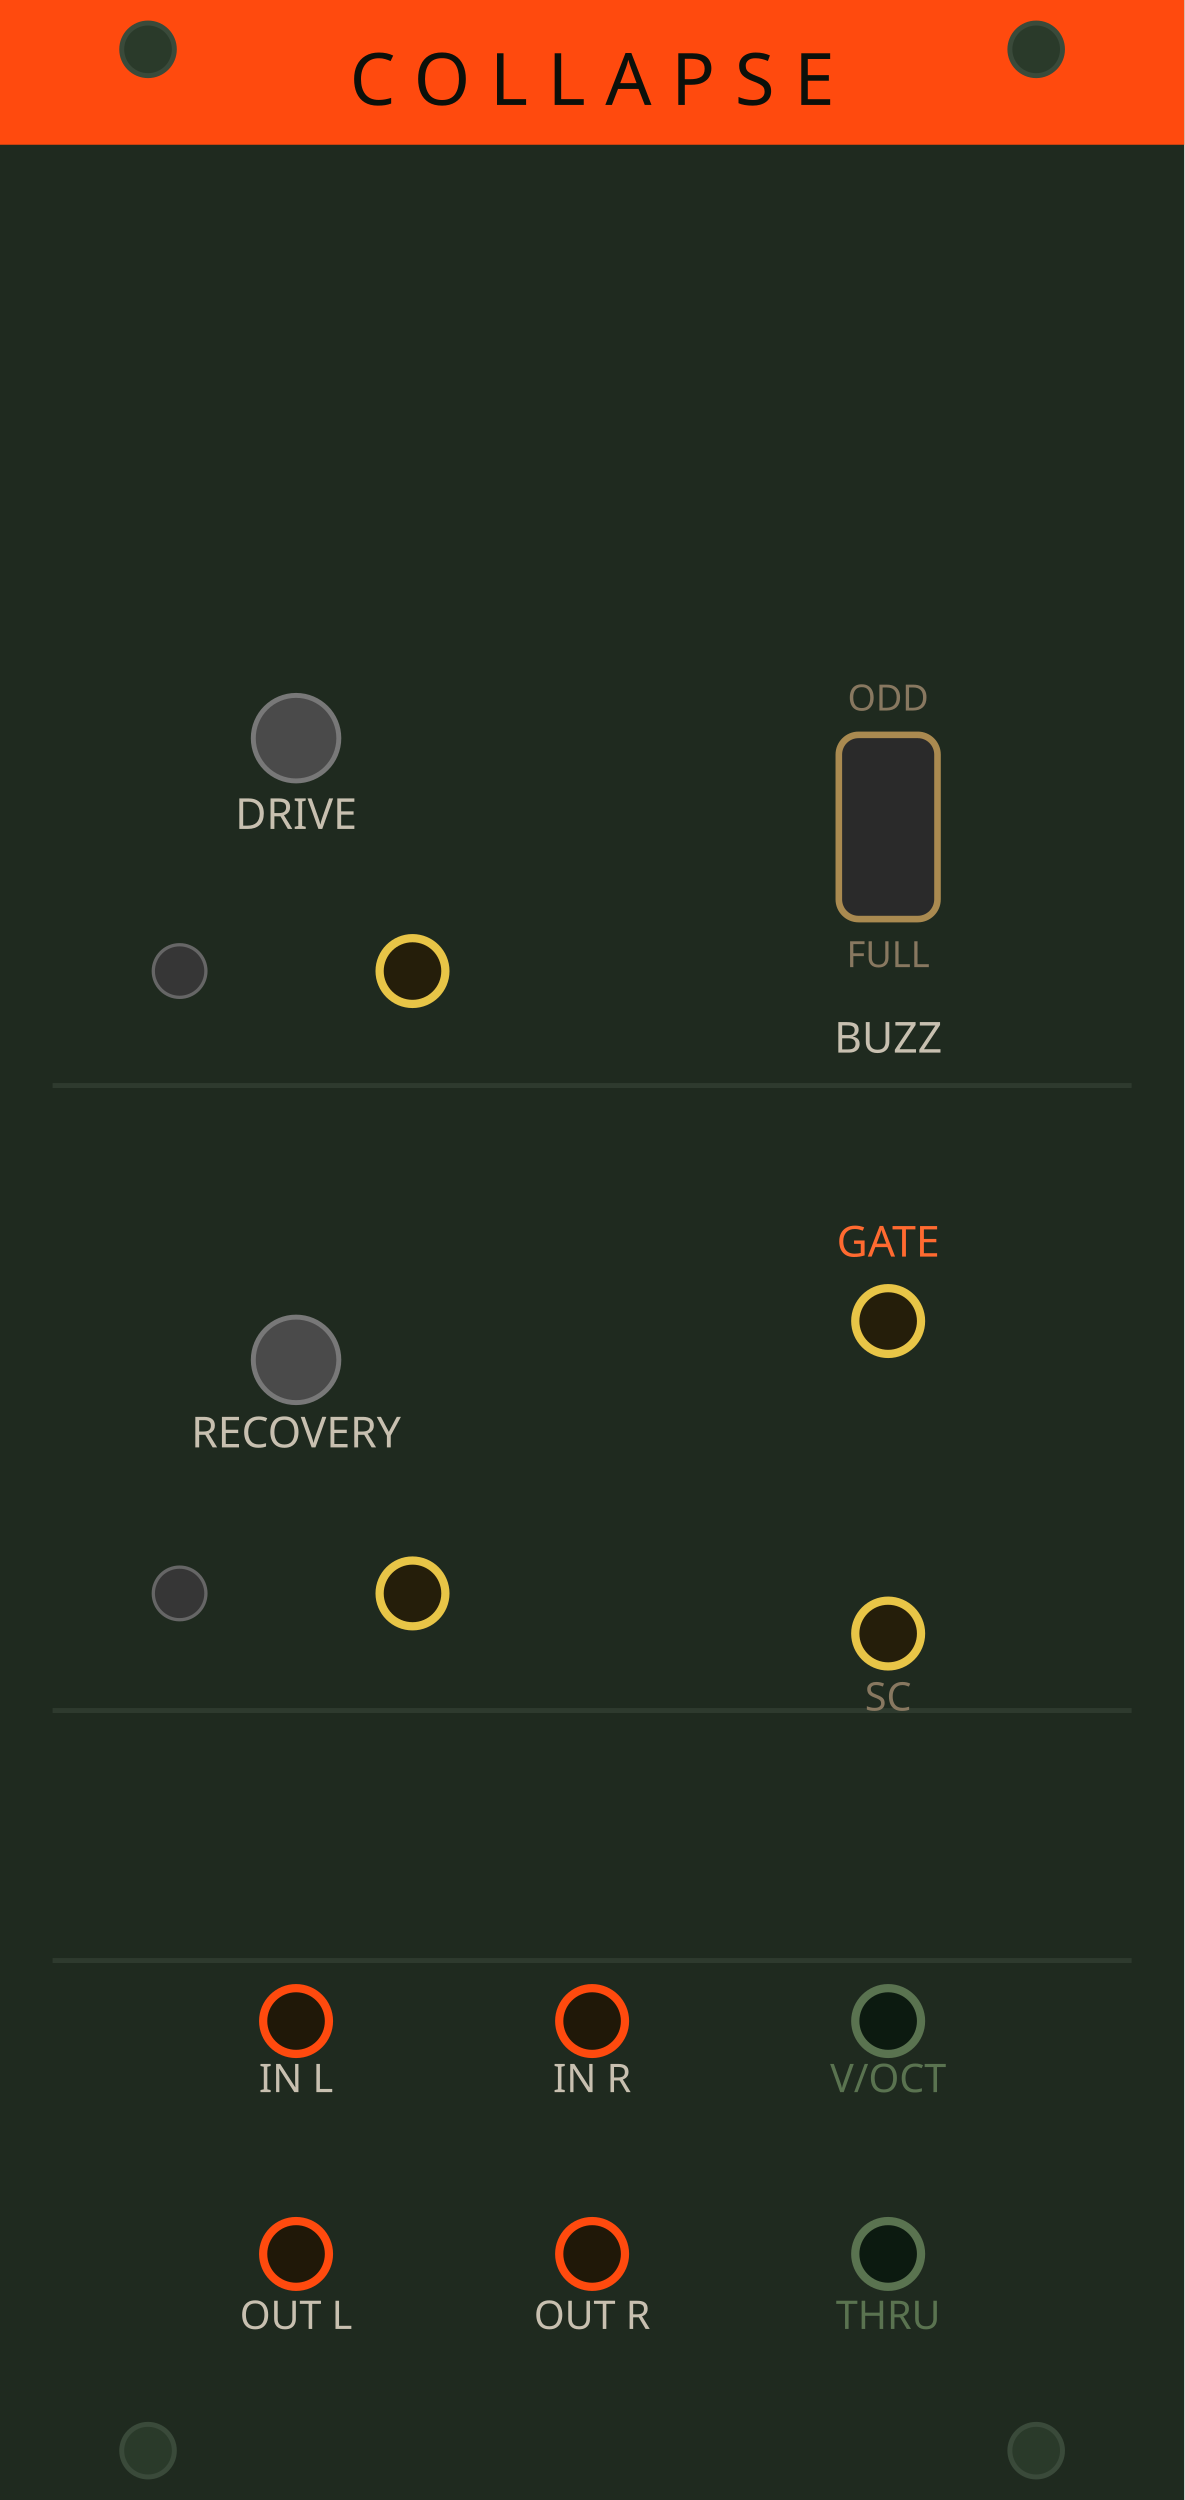
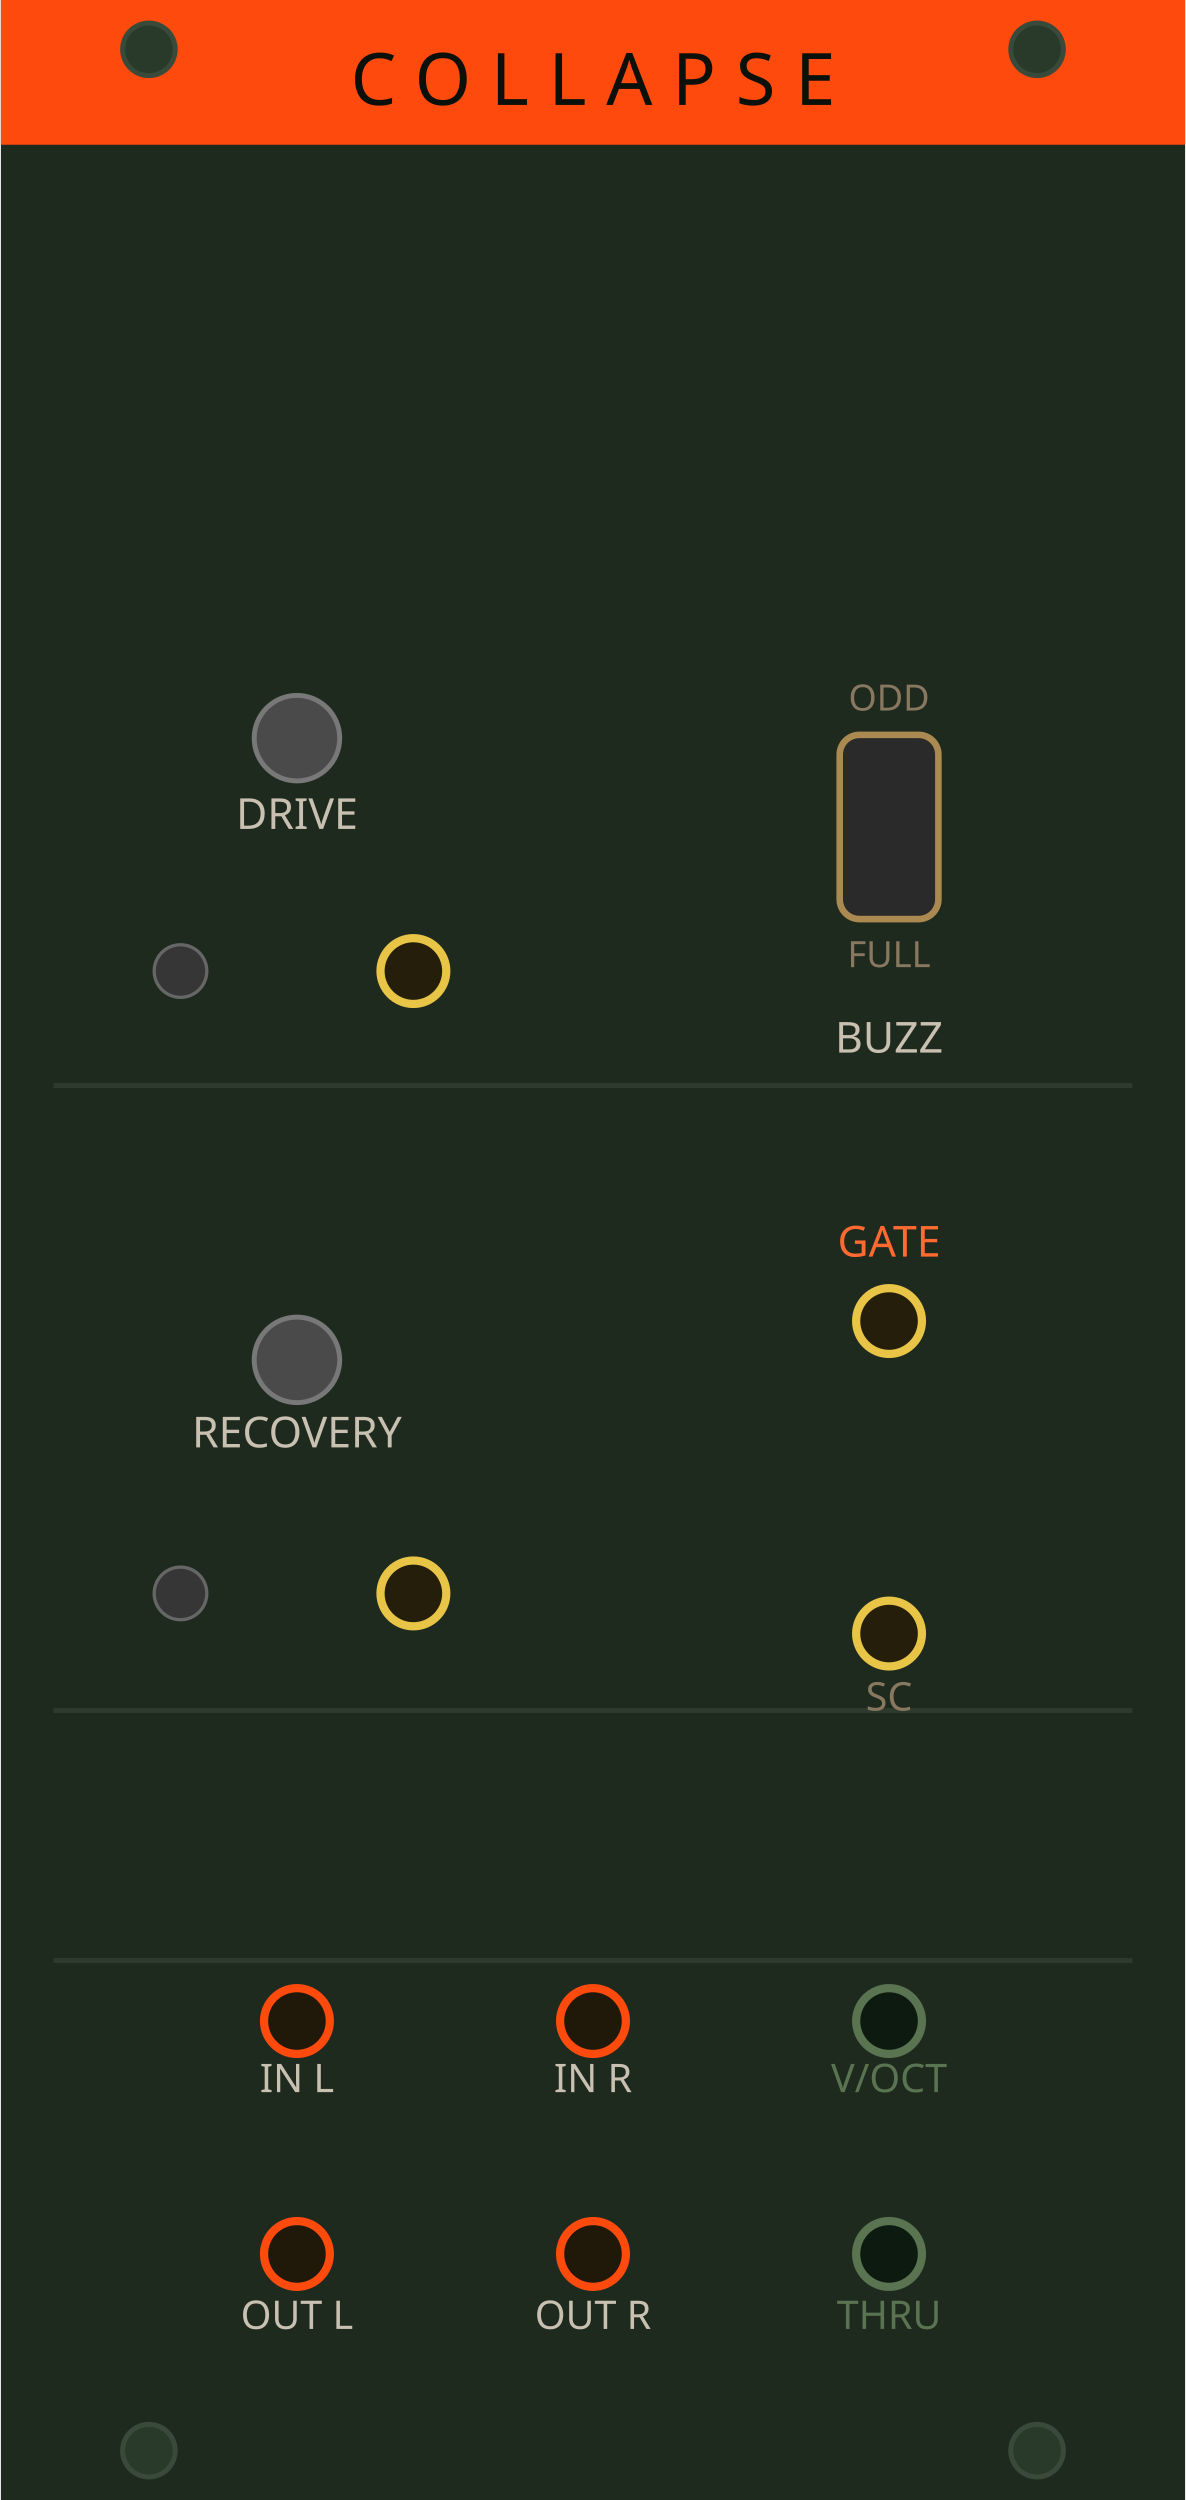
- <svg xmlns="http://www.w3.org/2000/svg" width="180" height="380" viewBox="0 0 180 380" version="1.1" id="svg25">
+ <svg xmlns="http://www.w3.org/2000/svg" width="60.96mm" height="128.5mm" viewBox="0 0 180 380" version="1.1" id="svg25">
  <defs id="defs25" />
  <path id="rect1" style="fill:#1f2a1f" d="M 0,0 H 180 V 380 H 0 Z" />
  <path id="rect2" style="fill:#ff4a0e" d="M 0,0 H 180 V 22 H 0 Z" />
  <path d="m 57.588,8.853 q -1.265,0 -1.991,0.847 -0.726,0.847 -0.726,2.321 0,1.463 0.671,2.321 0.682,0.847 2.035,0.847 0.517,0 0.979,-0.088 0.462,-0.088 0.902,-0.22 v 0.858 q -0.44,0.165 -0.913,0.242 -0.462,0.077 -1.111,0.077 -1.199,0 -2.002,-0.495 -0.803,-0.495 -1.21,-1.408 -0.396,-0.913 -0.396,-2.145 0,-1.188 0.429,-2.09 0.44,-0.913 1.287,-1.419 0.847,-0.517 2.057,-0.517 1.243,0 2.167,0.462 l -0.396,0.836 q -0.363,-0.165 -0.814,-0.297 -0.44,-0.132 -0.968,-0.132 z M 70.807,12.01 q 0,1.221 -0.418,2.134 -0.407,0.902 -1.21,1.408 -0.803,0.506 -1.991,0.506 -1.221,0 -2.035,-0.506 -0.803,-0.506 -1.199,-1.419 -0.396,-0.913 -0.396,-2.134 0,-1.21 0.396,-2.112 0.396,-0.902 1.199,-1.408 0.814,-0.506 2.046,-0.506 1.177,0 1.98,0.506 0.803,0.495 1.21,1.408 0.418,0.902 0.418,2.123 z m -6.204,0 q 0,1.485 0.627,2.343 0.627,0.847 1.958,0.847 1.342,0 1.958,-0.847 0.616,-0.858 0.616,-2.343 0,-1.485 -0.616,-2.321 -0.616,-0.847 -1.947,-0.847 -1.331,0 -1.969,0.847 -0.627,0.836 -0.627,2.321 z m 10.942,3.938 V 8.094 h 0.99 v 6.974 h 3.432 v 0.88 z m 8.764,0 V 8.094 h 0.99 v 6.974 h 3.432 v 0.88 z m 13.692,0 -0.946,-2.431 h -3.113 l -0.935,2.431 h -1.001 l 3.069,-7.887 h 0.891 l 3.058,7.887 z m -2.123,-5.687 q -0.033,-0.088 -0.11,-0.319 -0.077,-0.231 -0.154,-0.473 -0.066,-0.253 -0.11,-0.385 -0.077,0.341 -0.176,0.671 -0.099,0.319 -0.165,0.506 l -0.891,2.376 h 2.486 z M 105.181,8.094 q 1.54,0 2.244,0.605 0.704,0.605 0.704,1.705 0,0.649 -0.297,1.221 -0.286,0.561 -0.979,0.913 -0.682,0.352 -1.859,0.352 h -0.902 v 3.058 h -0.99 V 8.094 Z m -0.088,0.847 h -1.001 v 3.102 h 0.792 q 1.122,0 1.672,-0.363 0.55,-0.363 0.55,-1.232 0,-0.759 -0.484,-1.133 -0.484,-0.374 -1.529,-0.374 z m 12.119,4.906 q 0,1.045 -0.759,1.628 -0.759,0.583 -2.046,0.583 -0.66,0 -1.221,-0.099 -0.561,-0.099 -0.935,-0.275 v -0.946 q 0.396,0.176 0.979,0.319 0.594,0.143 1.221,0.143 0.88,0 1.32,-0.341 0.451,-0.341 0.451,-0.924 0,-0.385 -0.165,-0.649 -0.165,-0.264 -0.572,-0.484 -0.396,-0.231 -1.111,-0.484 -1.001,-0.363 -1.518,-0.891 -0.506,-0.528 -0.506,-1.441 0,-0.627 0.319,-1.067 0.319,-0.451 0.88,-0.693 0.572,-0.242 1.309,-0.242 0.649,0 1.188,0.121 0.539,0.121 0.979,0.319 l -0.308,0.847 q -0.407,-0.176 -0.891,-0.297 -0.473,-0.121 -0.99,-0.121 -0.737,0 -1.111,0.319 -0.374,0.308 -0.374,0.825 0,0.396 0.165,0.66 0.165,0.264 0.539,0.473 0.374,0.209 1.012,0.451 0.693,0.253 1.166,0.55 0.484,0.286 0.726,0.693 0.253,0.407 0.253,1.023 z m 8.973,2.101 h -4.389 V 8.094 h 4.389 v 0.869 h -3.399 v 2.453 h 3.201 v 0.858 h -3.201 v 2.805 h 3.399 z" id="text2" style="font-size:11px;font-family:'Nunito Sans', sans-serif;letter-spacing:3;dominant-baseline:middle;text-anchor:middle;fill:#0c100a" aria-label="COLLAPSE" />
  <path id="line2" style="stroke:#2e3a2e;stroke-width:0.75" d="M 8,165 H 172" />
  <path id="line3" style="stroke:#2e3a2e;stroke-width:0.75" d="M 8,260 H 172" />
  <path id="line4" style="stroke:#2e3a2e;stroke-width:0.75" d="M 8,298 H 172" />
  <path id="circle4" style="fill:#4a4a4a;stroke:#787878;stroke-width:0.75" d="m 51.5,112.2 a 6.5,6.5 0 0 1 -6.5,6.5 6.5,6.5 0 0 1 -6.5,-6.5 6.5,6.5 0 0 1 6.5,-6.5 6.5,6.5 0 0 1 6.5,6.5 z" />
  <path id="circle5" style="fill:#363636;stroke:#666666;stroke-width:0.5" d="m 31.3,147.6 a 4,4 0 0 1 -4,4 4,4 0 0 1 -4,-4 4,4 0 0 1 4,-4 4,4 0 0 1 4,4 z" />
  <path id="circle6" style="fill:#251e0a;stroke:#e8c547;stroke-width:1.25" d="m 67.7,147.6 a 5,5 0 0 1 -5,5 5,5 0 0 1 -5,-5 5,5 0 0 1 5,-5 5,5 0 0 1 5,5 z" />
  <path d="m 40.096,123.634 q 0,1.177 -0.643,1.774 -0.637,0.592 -1.781,0.592 h -1.294 v -4.641 h 1.43 q 0.702,0 1.216,0.26 0.513,0.26 0.793,0.767 0.28,0.5 0.28,1.248 z m -0.618,0.019 q 0,-0.929 -0.462,-1.359 -0.455,-0.435 -1.294,-0.435 h -0.76 v 3.64 h 0.63 q 1.885,0 1.885,-1.846 z m 2.925,-2.295 q 0.865,0 1.274,0.332 0.416,0.325 0.416,0.988 0,0.37 -0.137,0.618 -0.137,0.247 -0.351,0.397 -0.208,0.143 -0.442,0.228 l 1.274,2.08 h -0.682 l -1.125,-1.917 h -0.923 V 126 h -0.585 v -4.641 z m -0.033,0.507 h -0.663 v 1.722 h 0.696 q 0.566,0 0.826,-0.221 0.26,-0.228 0.26,-0.663 0,-0.455 -0.273,-0.643 -0.273,-0.195 -0.845,-0.195 z M 46.472,126 h -1.677 v -0.338 l 0.546,-0.123 v -3.712 l -0.546,-0.13 v -0.338 h 1.677 v 0.338 l -0.546,0.13 v 3.712 l 0.546,0.123 z m 4.167,-4.641 -1.657,4.641 h -0.585 l -1.657,-4.641 h 0.611 l 1.046,2.977 q 0.104,0.286 0.175,0.539 0.071,0.247 0.117,0.474 0.045,-0.228 0.117,-0.481 0.071,-0.254 0.175,-0.546 l 1.04,-2.964 z M 53.863,126 h -2.594 v -4.641 h 2.594 v 0.513 h -2.009 v 1.45 h 1.891 v 0.507 h -1.891 v 1.657 h 2.009 z" id="text6" style="font-size:6.5px;font-family:'Nunito Sans', sans-serif;text-anchor:middle;fill:#c8c0b0" aria-label="DRIVE" />
  <path id="rect6" style="fill:#2a2a2a;stroke:#aa8a50" d="m 130.5,111.7 h 9 c 1.662,0 3,1.338 3,3 v 22 c 0,1.662 -1.338,3 -3,3 h -9 c -1.662,0 -3,-1.338 -3,-3 v -22 c 0,-1.662 1.338,-3 3,-3 z" />
  <path d="m 132.797,106.031 q 0,0.611 -0.209,1.067 -0.203,0.451 -0.605,0.704 -0.402,0.253 -0.996,0.253 -0.611,0 -1.018,-0.253 -0.402,-0.253 -0.6,-0.71 -0.198,-0.457 -0.198,-1.067 0,-0.605 0.198,-1.056 0.198,-0.451 0.6,-0.704 0.407,-0.253 1.023,-0.253 0.589,0 0.99,0.253 0.402,0.247 0.605,0.704 0.209,0.451 0.209,1.062 z m -3.102,0 q 0,0.743 0.314,1.171 0.314,0.423 0.979,0.423 0.671,0 0.979,-0.423 0.308,-0.429 0.308,-1.171 0,-0.743 -0.308,-1.161 -0.308,-0.423 -0.974,-0.423 -0.665,0 -0.985,0.423 -0.314,0.418 -0.314,1.161 z m 7.117,-0.033 q 0,0.996 -0.544,1.502 -0.539,0.5 -1.507,0.5 h -1.095 v -3.927 h 1.21 q 0.594,0 1.028,0.22 0.434,0.22 0.671,0.649 0.236,0.423 0.236,1.056 z m -0.522,0.017 q 0,-0.786 -0.391,-1.149 -0.385,-0.368 -1.095,-0.368 h -0.643 v 3.08 h 0.533 q 1.595,0 1.595,-1.562 z m 4.537,-0.017 q 0,0.996 -0.544,1.502 -0.539,0.5 -1.507,0.5 h -1.095 v -3.927 h 1.21 q 0.594,0 1.028,0.22 0.434,0.22 0.671,0.649 0.236,0.423 0.236,1.056 z m -0.522,0.017 q 0,-0.786 -0.391,-1.149 -0.385,-0.368 -1.095,-0.368 h -0.643 v 3.08 h 0.533 q 1.595,0 1.595,-1.562 z" id="text7" style="font-size:5.5px;font-family:'Nunito Sans', sans-serif;text-anchor:middle;fill:#887860" aria-label="ODD" />
  <path d="m 129.709,147 h -0.495 v -3.927 h 2.195 v 0.434 h -1.7 v 1.391 h 1.595 v 0.434 h -1.595 z m 5.346,-1.386 q 0,0.407 -0.165,0.737 -0.165,0.325 -0.506,0.517 -0.336,0.187 -0.858,0.187 -0.732,0 -1.117,-0.396 -0.38,-0.402 -0.38,-1.056 v -2.53 h 0.495 v 2.546 q 0,0.478 0.253,0.743 0.259,0.264 0.775,0.264 0.533,0 0.77,-0.281 0.242,-0.286 0.242,-0.732 v -2.541 h 0.489 z M 136.089,147 v -3.927 h 0.495 v 3.487 H 138.3 V 147 Z m 2.882,0 v -3.927 h 0.495 v 3.487 h 1.716 V 147 Z" id="text8" style="font-size:5.5px;font-family:'Nunito Sans', sans-serif;text-anchor:middle;fill:#887860" aria-label="FULL" />
  <path d="m 128.75,155.359 q 0.871,0 1.313,0.26 0.449,0.254 0.449,0.89 0,0.409 -0.228,0.682 -0.228,0.267 -0.656,0.344 v 0.033 q 0.292,0.045 0.526,0.169 0.24,0.123 0.377,0.351 0.137,0.228 0.137,0.592 0,0.63 -0.435,0.975 -0.429,0.344 -1.177,0.344 h -1.631 v -4.641 z m 0.117,1.976 q 0.598,0 0.819,-0.189 0.221,-0.195 0.221,-0.572 0,-0.384 -0.273,-0.546 -0.267,-0.169 -0.858,-0.169 h -0.767 v 1.476 z m -0.858,0.487 v 1.683 h 0.936 q 0.618,0 0.858,-0.24 0.24,-0.24 0.24,-0.63 0,-0.364 -0.254,-0.585 -0.247,-0.228 -0.89,-0.228 z m 7.169,0.539 q 0,0.481 -0.195,0.871 -0.195,0.384 -0.598,0.611 -0.397,0.221 -1.014,0.221 -0.865,0 -1.319,-0.468 -0.449,-0.474 -0.449,-1.248 v -2.99 h 0.585 v 3.01 q 0,0.566 0.299,0.877 0.305,0.312 0.916,0.312 0.63,0 0.91,-0.332 0.286,-0.338 0.286,-0.865 v -3.003 h 0.579 z m 4.056,1.638 h -3.217 v -0.442 l 2.444,-3.679 h -2.366 v -0.52 h 3.075 v 0.442 l -2.444,3.679 h 2.509 z m 3.718,0 h -3.217 v -0.442 l 2.444,-3.679 h -2.366 v -0.52 h 3.075 v 0.442 l -2.444,3.679 h 2.509 z" id="text9" style="font-size:6.5px;font-family:'Nunito Sans', sans-serif;text-anchor:middle;fill:#c8c0b0" aria-label="BUZZ" />
  <path id="circle9" style="fill:#4a4a4a;stroke:#787878;stroke-width:0.75" d="m 51.5,206.7 a 6.5,6.5 0 0 1 -6.5,6.5 6.5,6.5 0 0 1 -6.5,-6.5 6.5,6.5 0 0 1 6.5,-6.5 6.5,6.5 0 0 1 6.5,6.5 z" />
  <path id="circle10" style="fill:#363636;stroke:#666666;stroke-width:0.5" d="m 31.3,242.2 a 4,4 0 0 1 -4,4 4,4 0 0 1 -4,-4 4,4 0 0 1 4,-4 4,4 0 0 1 4,4 z" />
  <path id="circle11" style="fill:#251e0a;stroke:#e8c547;stroke-width:1.25" d="m 67.7,242.2 a 5,5 0 0 1 -5,5 5,5 0 0 1 -5,-5 5,5 0 0 1 5,-5 5,5 0 0 1 5,5 z" />
  <path d="m 30.97,215.359 q 0.865,0 1.274,0.332 0.416,0.325 0.416,0.988 0,0.37 -0.137,0.618 -0.137,0.247 -0.351,0.397 -0.208,0.143 -0.442,0.228 l 1.274,2.08 h -0.682 l -1.125,-1.917 h -0.923 V 220 h -0.585 v -4.641 z m -0.033,0.507 h -0.663 v 1.722 h 0.696 q 0.566,0 0.826,-0.221 0.26,-0.228 0.26,-0.663 0,-0.455 -0.273,-0.643 -0.273,-0.195 -0.845,-0.195 z M 36.326,220 h -2.594 v -4.641 h 2.594 v 0.513 h -2.009 v 1.45 h 1.891 v 0.507 h -1.891 v 1.657 h 2.009 z m 3.009,-4.192 q -0.748,0 -1.177,0.5 -0.429,0.5 -0.429,1.371 0,0.865 0.397,1.371 0.403,0.5 1.202,0.5 0.305,0 0.579,-0.052 0.273,-0.052 0.533,-0.13 v 0.507 q -0.26,0.098 -0.539,0.143 -0.273,0.045 -0.656,0.045 -0.709,0 -1.183,-0.292 -0.474,-0.292 -0.715,-0.832 -0.234,-0.539 -0.234,-1.268 0,-0.702 0.254,-1.235 0.26,-0.539 0.76,-0.839 0.5,-0.305 1.216,-0.305 0.735,0 1.28,0.273 l -0.234,0.494 q -0.214,-0.098 -0.481,-0.175 -0.26,-0.078 -0.572,-0.078 z m 6.038,1.865 q 0,0.722 -0.247,1.261 -0.24,0.533 -0.715,0.832 -0.474,0.299 -1.177,0.299 -0.722,0 -1.202,-0.299 -0.474,-0.299 -0.709,-0.839 -0.234,-0.539 -0.234,-1.261 0,-0.715 0.234,-1.248 0.234,-0.533 0.709,-0.832 0.481,-0.299 1.209,-0.299 0.696,0 1.17,0.299 0.474,0.292 0.715,0.832 0.247,0.533 0.247,1.254 z m -3.666,0 q 0,0.877 0.37,1.385 0.37,0.5 1.157,0.5 0.793,0 1.157,-0.5 0.364,-0.507 0.364,-1.385 0,-0.877 -0.364,-1.371 -0.364,-0.5 -1.151,-0.5 -0.786,0 -1.163,0.5 -0.37,0.494 -0.37,1.371 z m 7.897,-2.314 -1.657,4.641 h -0.585 l -1.657,-4.641 h 0.611 l 1.046,2.977 q 0.104,0.286 0.175,0.539 0.071,0.247 0.117,0.474 0.045,-0.228 0.117,-0.481 0.071,-0.254 0.175,-0.546 l 1.04,-2.964 z M 52.829,220 h -2.594 v -4.641 h 2.594 v 0.513 h -2.009 v 1.45 h 1.891 v 0.507 h -1.891 v 1.657 h 2.009 z m 2.301,-4.641 q 0.865,0 1.274,0.332 0.416,0.325 0.416,0.988 0,0.37 -0.137,0.618 -0.137,0.247 -0.351,0.397 -0.208,0.143 -0.442,0.228 l 1.274,2.08 h -0.682 l -1.125,-1.917 h -0.923 V 220 h -0.585 v -4.641 z m -0.033,0.507 h -0.663 v 1.722 h 0.696 q 0.566,0 0.826,-0.221 0.26,-0.228 0.26,-0.663 0,-0.455 -0.273,-0.643 -0.273,-0.195 -0.845,-0.195 z m 4.004,1.774 1.209,-2.281 h 0.63 l -1.547,2.841 V 220 h -0.585 v -1.774 l -1.547,-2.866 h 0.637 z" id="text11" style="font-size:6.5px;font-family:'Nunito Sans', sans-serif;text-anchor:middle;fill:#c8c0b0" aria-label="RECOVERY" />
  <path id="circle12" style="fill:#251e0a;stroke:#e8c547;stroke-width:1.25" d="m 140,200.8 a 5,5 0 0 1 -5,5 5,5 0 0 1 -5,-5 5,5 0 0 1 5,-5 5,5 0 0 1 5,5 z" />
  <path d="m 129.816,188.549 h 1.605 v 2.275 q -0.377,0.123 -0.76,0.182 -0.384,0.059 -0.871,0.059 -0.722,0 -1.216,-0.286 -0.494,-0.292 -0.754,-0.826 -0.254,-0.539 -0.254,-1.274 0,-0.728 0.286,-1.261 0.286,-0.533 0.819,-0.826 0.539,-0.299 1.3,-0.299 0.39,0 0.735,0.071 0.351,0.071 0.65,0.202 l -0.221,0.507 q -0.247,-0.111 -0.559,-0.189 -0.305,-0.078 -0.637,-0.078 -0.832,0 -1.3,0.5 -0.462,0.5 -0.462,1.371 0,0.552 0.175,0.982 0.182,0.422 0.566,0.663 0.384,0.234 1.008,0.234 0.305,0 0.52,-0.033 0.214,-0.033 0.39,-0.078 v -1.378 h -1.02 z m 5.629,2.45 -0.559,-1.437 h -1.839 L 132.494,191 h -0.592 l 1.813,-4.66 h 0.526 l 1.807,4.66 z m -1.254,-3.361 q -0.019,-0.052 -0.065,-0.189 -0.045,-0.137 -0.091,-0.28 -0.039,-0.149 -0.065,-0.228 -0.045,0.202 -0.104,0.397 -0.059,0.189 -0.098,0.299 l -0.526,1.404 h 1.469 z m 3.51,3.361 h -0.585 v -4.128 h -1.45 v -0.513 h 3.478 v 0.513 h -1.443 z m 4.739,0 h -2.594 v -4.641 h 2.594 v 0.513 h -2.009 v 1.45 h 1.891 v 0.507 h -1.891 v 1.657 h 2.009 z" id="text12" style="font-size:6.5px;font-family:'Nunito Sans', sans-serif;text-anchor:middle;fill:#ff6a30" aria-label="GATE" />
  <path id="circle13" style="fill:#251e0a;stroke:#e8c547;stroke-width:1.25" d="m 140,248.3 a 5,5 0 0 1 -5,5 5,5 0 0 1 -5,-5 5,5 0 0 1 5,-5 5,5 0 0 1 5,5 z" />
  <path d="m 134.469,258.854 q 0,0.57 -0.414,0.888 -0.414,0.318 -1.116,0.318 -0.36,0 -0.666,-0.054 -0.306,-0.054 -0.51,-0.15 v -0.516 q 0.216,0.096 0.534,0.174 0.324,0.078 0.666,0.078 0.48,0 0.72,-0.186 0.246,-0.186 0.246,-0.504 0,-0.21 -0.09,-0.354 -0.09,-0.144 -0.312,-0.264 -0.216,-0.126 -0.606,-0.264 -0.546,-0.198 -0.828,-0.486 -0.276,-0.288 -0.276,-0.786 0,-0.342 0.174,-0.582 0.174,-0.246 0.48,-0.378 0.312,-0.132 0.714,-0.132 0.354,0 0.648,0.066 0.294,0.066 0.534,0.174 l -0.168,0.462 q -0.222,-0.096 -0.486,-0.162 -0.258,-0.066 -0.54,-0.066 -0.402,0 -0.606,0.174 -0.204,0.168 -0.204,0.45 0,0.216 0.09,0.36 0.09,0.144 0.294,0.258 0.204,0.114 0.552,0.246 0.378,0.138 0.636,0.3 0.264,0.156 0.396,0.378 0.138,0.222 0.138,0.558 z m 2.7,-2.724 q -0.69,0 -1.086,0.462 -0.396,0.462 -0.396,1.266 0,0.798 0.366,1.266 0.372,0.462 1.11,0.462 0.282,0 0.534,-0.048 0.252,-0.048 0.492,-0.12 v 0.468 q -0.24,0.09 -0.498,0.132 -0.252,0.042 -0.606,0.042 -0.654,0 -1.092,-0.27 -0.438,-0.27 -0.66,-0.768 -0.216,-0.498 -0.216,-1.17 0,-0.648 0.234,-1.14 0.24,-0.498 0.702,-0.774 0.462,-0.282 1.122,-0.282 0.678,0 1.182,0.252 l -0.216,0.456 q -0.198,-0.09 -0.444,-0.162 -0.24,-0.072 -0.528,-0.072 z" id="text13" style="font-size:6px;font-family:'Nunito Sans', sans-serif;text-anchor:middle;fill:#887860" aria-label="SC" />
  <path id="circle14" style="fill:#201808;stroke:#ff4a0e;stroke-width:1.25" d="m 50,307.2 a 5,5 0 0 1 -5,5 5,5 0 0 1 -5,-5 5,5 0 0 1 5,-5 5,5 0 0 1 5,5 z" />
  <path id="circle15" style="fill:#201808;stroke:#ff4a0e;stroke-width:1.25" d="m 95,307.2 a 5,5 0 0 1 -5,5 5,5 0 0 1 -5,-5 5,5 0 0 1 5,-5 5,5 0 0 1 5,5 z" />
  <path id="circle16" style="fill:#0c1a10;stroke:#5a7350;stroke-width:1.25" d="m 140,307.2 a 5,5 0 0 1 -5,5 5,5 0 0 1 -5,-5 5,5 0 0 1 5,-5 5,5 0 0 1 5,5 z" />
  <path d="m 41.139,318 h -1.548 v -0.312 l 0.504,-0.114 v -3.426 l -0.504,-0.12 v -0.312 h 1.548 v 0.312 l -0.504,0.12 v 3.426 l 0.504,0.114 z m 4.224,0 h -0.63 l -2.292,-3.558 h -0.024 q 0.012,0.21 0.03,0.522 0.018,0.312 0.018,0.642 V 318 h -0.498 v -4.284 h 0.624 l 2.286,3.546 h 0.024 q -0.006,-0.096 -0.018,-0.288 -0.006,-0.192 -0.018,-0.42 -0.006,-0.228 -0.006,-0.42 v -2.418 h 0.504 z m 2.724,0 v -4.284 h 0.54 v 3.804 h 1.872 V 318 Z" id="text16" style="font-size:6px;font-family:'Nunito Sans', sans-serif;text-anchor:middle;fill:#c8c0b0" aria-label="IN L" />
  <path d="m 85.845,318 h -1.548 v -0.312 l 0.504,-0.114 v -3.426 l -0.504,-0.12 v -0.312 h 1.548 v 0.312 l -0.504,0.12 v 3.426 l 0.504,0.114 z m 4.224,0 h -0.63 l -2.292,-3.558 h -0.024 q 0.012,0.21 0.03,0.522 0.018,0.312 0.018,0.642 V 318 h -0.498 v -4.284 h 0.624 l 2.286,3.546 h 0.024 q -0.006,-0.096 -0.018,-0.288 -0.006,-0.192 -0.018,-0.42 -0.006,-0.228 -0.006,-0.42 v -2.418 h 0.504 z m 3.906,-4.284 q 0.798,0 1.176,0.306 0.384,0.3 0.384,0.912 0,0.342 -0.126,0.57 -0.126,0.228 -0.324,0.366 -0.192,0.132 -0.408,0.21 l 1.176,1.92 h -0.63 l -1.038,-1.77 h -0.852 V 318 h -0.54 v -4.284 z m -0.03,0.468 h -0.612 v 1.59 h 0.642 q 0.522,0 0.762,-0.204 0.24,-0.21 0.24,-0.612 0,-0.42 -0.252,-0.594 -0.252,-0.18 -0.78,-0.18 z" id="text17" style="font-size:6px;font-family:'Nunito Sans', sans-serif;text-anchor:middle;fill:#c8c0b0" aria-label="IN R" />
  <path d="m 129.777,313.716 -1.53,4.284 h -0.54 l -1.53,-4.284 h 0.564 l 0.966,2.748 q 0.096,0.264 0.162,0.498 0.066,0.228 0.108,0.438 0.042,-0.21 0.108,-0.444 0.066,-0.234 0.162,-0.504 l 0.96,-2.736 z m 2.172,0 -1.596,4.284 h -0.516 l 1.596,-4.284 z m 4.38,2.136 q 0,0.666 -0.228,1.164 -0.222,0.492 -0.66,0.768 -0.438,0.276 -1.086,0.276 -0.666,0 -1.11,-0.276 -0.438,-0.276 -0.654,-0.774 -0.216,-0.498 -0.216,-1.164 0,-0.66 0.216,-1.152 0.216,-0.492 0.654,-0.768 0.444,-0.276 1.116,-0.276 0.642,0 1.08,0.276 0.438,0.27 0.66,0.768 0.228,0.492 0.228,1.158 z m -3.384,0 q 0,0.81 0.342,1.278 0.342,0.462 1.068,0.462 0.732,0 1.068,-0.462 0.336,-0.468 0.336,-1.278 0,-0.81 -0.336,-1.266 -0.336,-0.462 -1.062,-0.462 -0.726,0 -1.074,0.462 -0.342,0.456 -0.342,1.266 z m 6.168,-1.722 q -0.69,0 -1.086,0.462 -0.396,0.462 -0.396,1.266 0,0.798 0.366,1.266 0.372,0.462 1.11,0.462 0.282,0 0.534,-0.048 0.252,-0.048 0.492,-0.12 v 0.468 q -0.24,0.09 -0.498,0.132 -0.252,0.042 -0.606,0.042 -0.654,0 -1.092,-0.27 -0.438,-0.27 -0.66,-0.768 -0.216,-0.498 -0.216,-1.17 0,-0.648 0.234,-1.14 0.24,-0.498 0.702,-0.774 0.462,-0.282 1.122,-0.282 0.678,0 1.182,0.252 l -0.216,0.456 q -0.198,-0.09 -0.444,-0.162 -0.24,-0.072 -0.528,-0.072 z m 3.312,3.87 h -0.54 v -3.81 h -1.338 v -0.474 h 3.21 v 0.474 h -1.332 z" id="text18" style="font-size:6px;font-family:'Nunito Sans', sans-serif;text-anchor:middle;fill:#5a7350" aria-label="V/OCT" />
  <path id="circle18" style="fill:#201808;stroke:#ff4a0e;stroke-width:1.25" d="m 50,342.6 a 5,5 0 0 1 -5,5 5,5 0 0 1 -5,-5 5,5 0 0 1 5,-5 5,5 0 0 1 5,5 z" />
  <path id="circle19" style="fill:#201808;stroke:#ff4a0e;stroke-width:1.25" d="m 95,342.6 a 5,5 0 0 1 -5,5 5,5 0 0 1 -5,-5 5,5 0 0 1 5,-5 5,5 0 0 1 5,5 z" />
  <path id="circle20" style="fill:#0c1a10;stroke:#5a7350;stroke-width:1.25" d="m 140,342.6 a 5,5 0 0 1 -5,5 5,5 0 0 1 -5,-5 5,5 0 0 1 5,-5 5,5 0 0 1 5,5 z" />
  <path d="m 40.764,351.852 q 0,0.666 -0.228,1.164 -0.222,0.492 -0.66,0.768 -0.438,0.276 -1.086,0.276 -0.666,0 -1.11,-0.276 -0.438,-0.276 -0.654,-0.774 -0.216,-0.498 -0.216,-1.164 0,-0.66 0.216,-1.152 0.216,-0.492 0.654,-0.768 0.444,-0.276 1.116,-0.276 0.642,0 1.08,0.276 0.438,0.27 0.66,0.768 0.228,0.492 0.228,1.158 z m -3.384,0 q 0,0.81 0.342,1.278 0.342,0.462 1.068,0.462 0.732,0 1.068,-0.462 0.336,-0.468 0.336,-1.278 0,-0.81 -0.336,-1.266 -0.336,-0.462 -1.062,-0.462 -0.726,0 -1.074,0.462 -0.342,0.456 -0.342,1.266 z m 7.59,0.636 q 0,0.444 -0.18,0.804 -0.18,0.354 -0.552,0.564 -0.366,0.204 -0.936,0.204 -0.798,0 -1.218,-0.432 -0.414,-0.438 -0.414,-1.152 v -2.76 h 0.54 v 2.778 q 0,0.522 0.276,0.81 0.282,0.288 0.846,0.288 0.582,0 0.84,-0.306 0.264,-0.312 0.264,-0.798 v -2.772 h 0.534 z M 47.454,354 h -0.54 v -3.81 h -1.338 v -0.474 h 3.21 v 0.474 h -1.332 z m 3.54,0 v -4.284 h 0.54 v 3.804 h 1.872 V 354 Z" id="text20" style="font-size:6px;font-family:'Nunito Sans', sans-serif;text-anchor:middle;fill:#c8c0b0" aria-label="OUT L" />
  <path d="m 85.47,351.852 q 0,0.666 -0.228,1.164 -0.222,0.492 -0.66,0.768 -0.438,0.276 -1.086,0.276 -0.666,0 -1.11,-0.276 -0.438,-0.276 -0.654,-0.774 -0.216,-0.498 -0.216,-1.164 0,-0.66 0.216,-1.152 0.216,-0.492 0.654,-0.768 0.444,-0.276 1.116,-0.276 0.642,0 1.08,0.276 0.438,0.27 0.66,0.768 0.228,0.492 0.228,1.158 z m -3.384,0 q 0,0.81 0.342,1.278 0.342,0.462 1.068,0.462 0.732,0 1.068,-0.462 0.336,-0.468 0.336,-1.278 0,-0.81 -0.336,-1.266 -0.336,-0.462 -1.062,-0.462 -0.726,0 -1.074,0.462 -0.342,0.456 -0.342,1.266 z m 7.59,0.636 q 0,0.444 -0.18,0.804 -0.18,0.354 -0.552,0.564 -0.366,0.204 -0.936,0.204 -0.798,0 -1.218,-0.432 -0.414,-0.438 -0.414,-1.152 v -2.76 h 0.54 v 2.778 q 0,0.522 0.276,0.81 0.282,0.288 0.846,0.288 0.582,0 0.84,-0.306 0.264,-0.312 0.264,-0.798 v -2.772 h 0.534 z M 92.16,354 h -0.54 v -3.81 h -1.338 v -0.474 h 3.21 v 0.474 h -1.332 z m 4.722,-4.284 q 0.798,0 1.176,0.306 0.384,0.3 0.384,0.912 0,0.342 -0.126,0.57 -0.126,0.228 -0.324,0.366 -0.192,0.132 -0.408,0.21 l 1.176,1.92 h -0.63 l -1.038,-1.77 h -0.852 V 354 h -0.54 v -4.284 z m -0.03,0.468 h -0.612 v 1.59 h 0.642 q 0.522,0 0.762,-0.204 0.24,-0.21 0.24,-0.612 0,-0.42 -0.252,-0.594 -0.252,-0.18 -0.78,-0.18 z" id="text21" style="font-size:6px;font-family:'Nunito Sans', sans-serif;text-anchor:middle;fill:#c8c0b0" aria-label="OUT R" />
  <path d="m 128.988,354 h -0.54 v -3.81 h -1.338 v -0.474 h 3.21 v 0.474 h -1.332 z m 5.256,0 h -0.54 v -1.998 h -2.196 V 354 h -0.54 v -4.284 h 0.54 v 1.812 h 2.196 v -1.812 h 0.54 z m 2.352,-4.284 q 0.798,0 1.176,0.306 0.384,0.3 0.384,0.912 0,0.342 -0.126,0.57 -0.126,0.228 -0.324,0.366 -0.192,0.132 -0.408,0.21 l 1.176,1.92 h -0.63 l -1.038,-1.77 h -0.852 V 354 h -0.54 v -4.284 z m -0.03,0.468 h -0.612 v 1.59 h 0.642 q 0.522,0 0.762,-0.204 0.24,-0.21 0.24,-0.612 0,-0.42 -0.252,-0.594 -0.252,-0.18 -0.78,-0.18 z m 5.838,2.304 q 0,0.444 -0.18,0.804 -0.18,0.354 -0.552,0.564 -0.366,0.204 -0.936,0.204 -0.798,0 -1.218,-0.432 -0.414,-0.438 -0.414,-1.152 v -2.76 h 0.54 v 2.778 q 0,0.522 0.276,0.81 0.282,0.288 0.846,0.288 0.582,0 0.84,-0.306 0.264,-0.312 0.264,-0.798 v -2.772 h 0.534 z" id="text22" style="font-size:6px;font-family:'Nunito Sans', sans-serif;text-anchor:middle;fill:#5a7350" aria-label="THRU" />
  <path id="circle22" style="fill:#2a3a2a;stroke:#3a4a3a;stroke-width:0.75" d="m 26.5,7.5 a 4,4 0 0 1 -4,4 4,4 0 0 1 -4,-4 4,4 0 0 1 4,-4 4,4 0 0 1 4,4 z" />
  <path id="circle23" style="fill:#2a3a2a;stroke:#3a4a3a;stroke-width:0.75" d="m 161.5,7.5 a 4,4 0 0 1 -4,4 4,4 0 0 1 -4,-4 4,4 0 0 1 4,-4 4,4 0 0 1 4,4 z" />
  <path id="circle24" style="fill:#2a3a2a;stroke:#3a4a3a;stroke-width:0.75" d="m 26.5,372.5 a 4,4 0 0 1 -4,4 4,4 0 0 1 -4,-4 4,4 0 0 1 4,-4 4,4 0 0 1 4,4 z" />
  <path id="circle25" style="fill:#2a3a2a;stroke:#3a4a3a;stroke-width:0.75" d="m 161.5,372.5 a 4,4 0 0 1 -4,4 4,4 0 0 1 -4,-4 4,4 0 0 1 4,-4 4,4 0 0 1 4,4 z" />
</svg>
